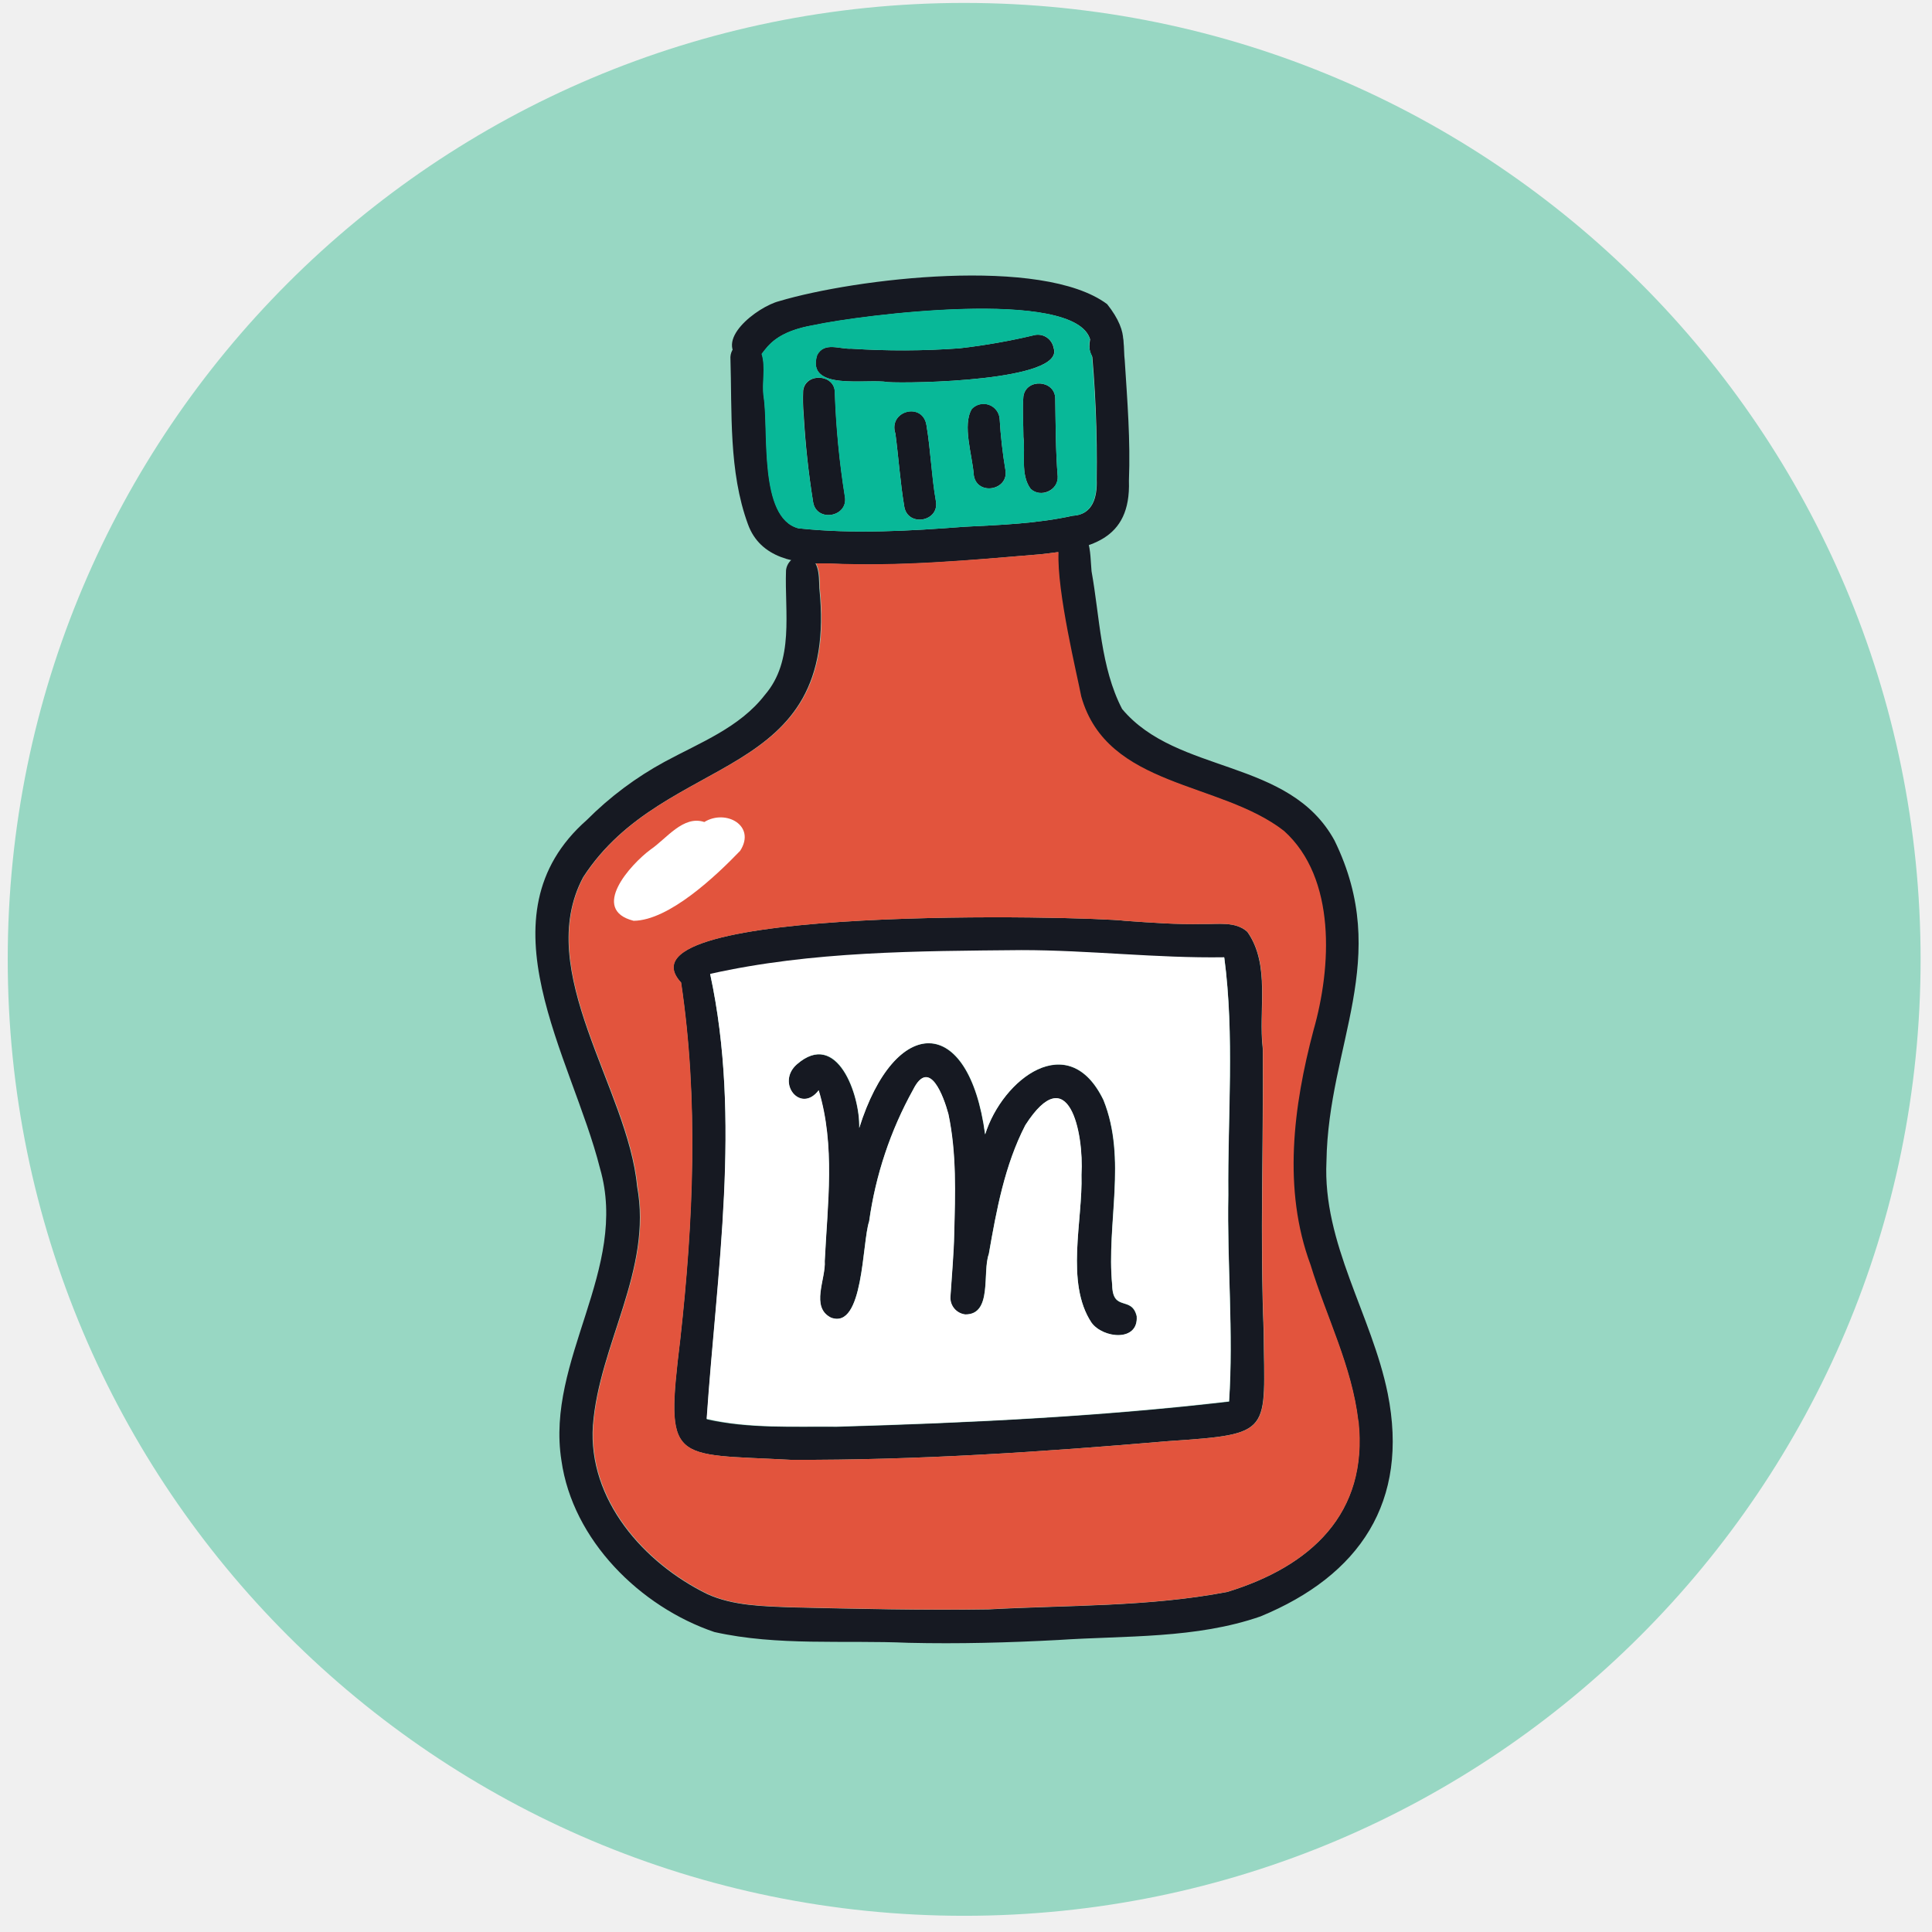
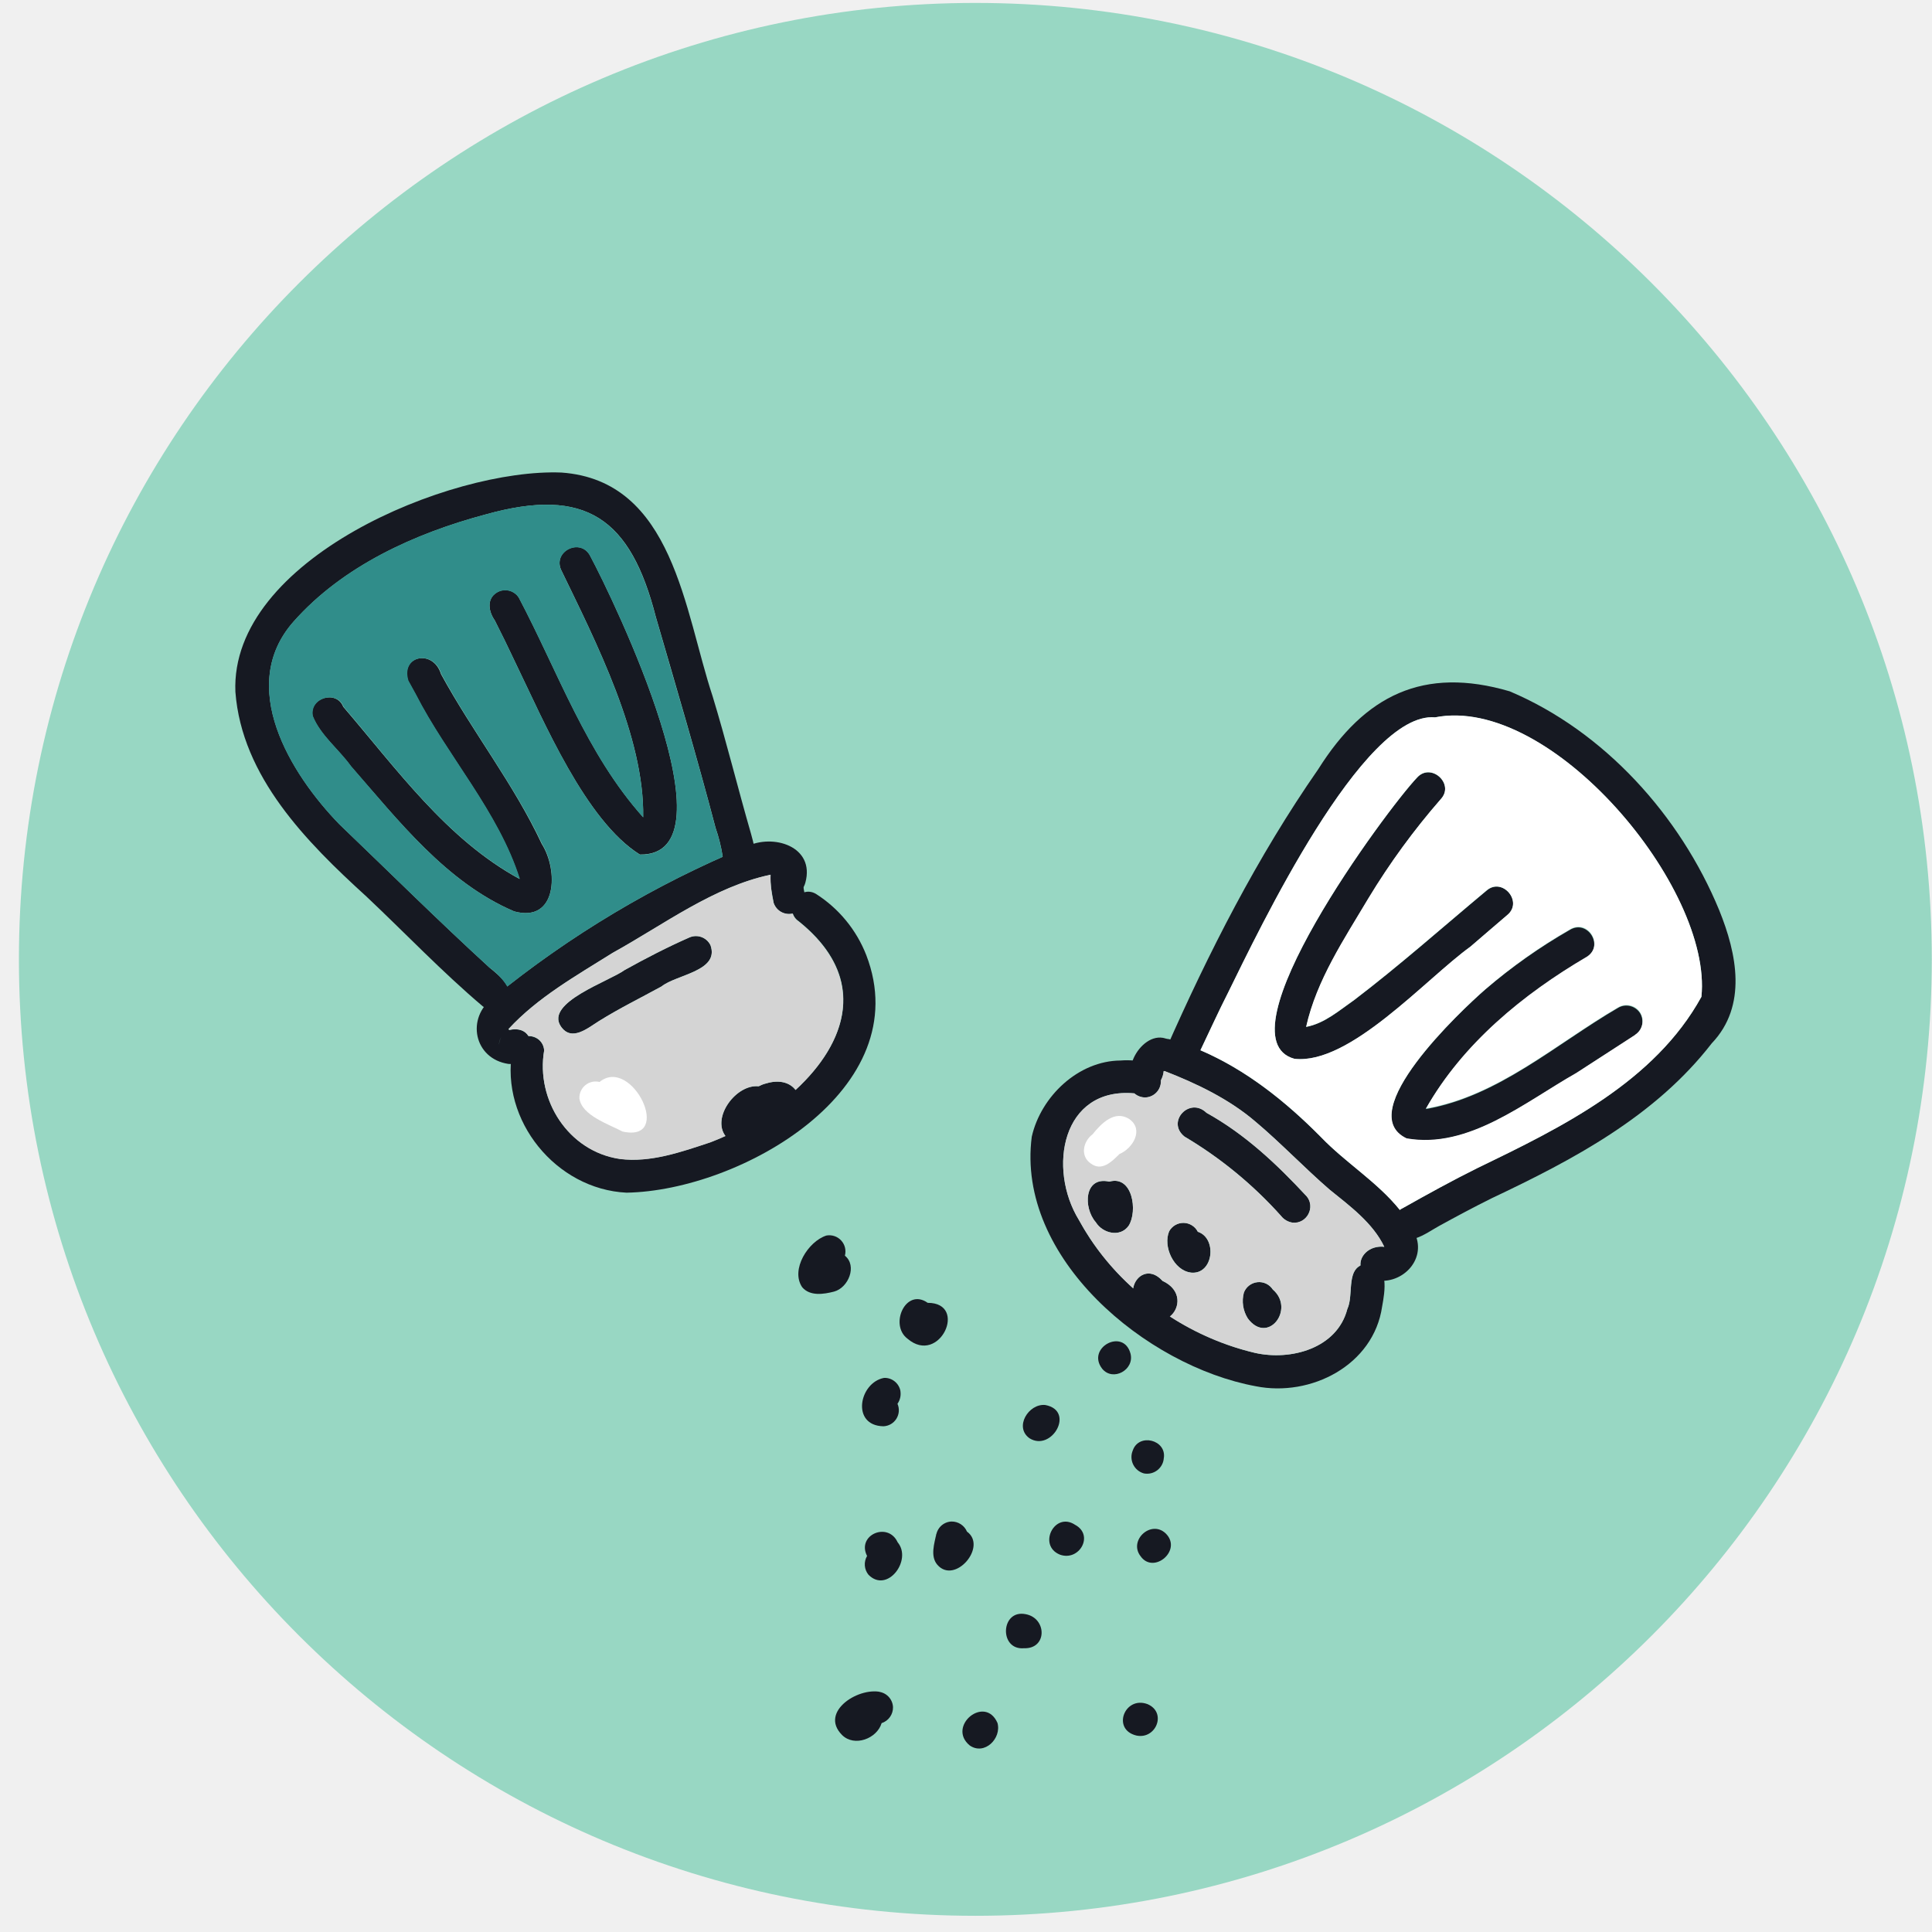
<svg xmlns="http://www.w3.org/2000/svg" width="101" height="101" viewBox="0 0 101 101" fill="none">
-   <path d="M50.404 100.153C78.018 100.153 100.404 77.767 100.404 50.153C100.404 22.539 78.018 0.153 50.404 0.153C22.789 0.153 0.404 22.539 0.404 50.153C0.404 77.767 22.789 100.153 50.404 100.153Z" fill="#98D7C3" />
-   <path d="M43.31 29.462C41.633 29.493 39.74 29.198 39.097 27.395C38.089 24.64 38.273 21.565 38.184 18.666C38.192 18.505 38.246 18.35 38.339 18.219C38.431 18.087 38.559 17.984 38.708 17.922C38.856 17.86 39.019 17.841 39.178 17.867C39.337 17.894 39.485 17.964 39.606 18.071C40.172 18.803 39.8 19.888 39.937 20.757C40.201 22.513 39.674 27.076 41.746 27.619C44.643 27.927 47.539 27.758 50.436 27.537C52.326 27.442 54.227 27.371 56.078 26.963C57.132 26.913 57.369 25.978 57.332 25.078C57.369 22.616 57.263 20.154 57.016 17.705C57.014 17.551 57.054 17.399 57.132 17.266C57.21 17.133 57.322 17.023 57.458 16.95C57.594 16.876 57.747 16.841 57.901 16.849C58.055 16.856 58.204 16.905 58.332 16.991C58.859 17.426 58.719 18.229 58.798 18.834C58.933 20.941 59.101 23.029 59.017 25.133C59.125 28.272 56.953 28.701 54.354 28.98C50.681 29.288 46.989 29.643 43.31 29.462Z" fill="#161922" />
-   <path d="M38.816 18.888C37.178 17.858 39.606 16.028 40.733 15.744C44.706 14.556 54.491 13.374 57.877 15.899C60.352 18.996 56.537 19.931 56.99 17.742C56.2 15.022 44.92 16.486 42.574 16.995C39.327 17.545 40.225 19.222 38.816 18.888ZM58.509 17.724C58.445 17.598 58.355 17.487 58.246 17.398L58.509 17.724ZM58.217 17.387C58.137 17.333 58.047 17.294 57.954 17.271C58.045 17.3 58.134 17.339 58.217 17.387Z" fill="#161922" />
-   <path d="M42.508 26.248C42.266 24.735 42.102 23.211 42.015 21.682C41.978 21.26 41.969 20.836 41.989 20.413C42.123 19.462 43.637 19.557 43.645 20.51C43.709 22.337 43.884 24.158 44.172 25.963C44.354 27.03 42.684 27.325 42.508 26.248Z" fill="#161922" />
-   <path d="M46.401 19.975C45.348 19.777 42.12 20.464 42.715 18.563C43.092 17.852 43.887 18.263 44.503 18.229C46.388 18.352 48.28 18.345 50.164 18.208C51.494 18.055 52.812 17.822 54.114 17.51C54.333 17.473 54.557 17.525 54.738 17.653C54.919 17.781 55.042 17.976 55.08 18.195C55.696 19.927 47.536 20.056 46.401 19.975Z" fill="#161922" />
-   <path d="M47.274 26.485C47.06 25.221 46.979 23.938 46.81 22.669C46.413 21.468 48.256 20.984 48.437 22.248C48.653 23.564 48.701 24.894 48.927 26.198C49.119 27.274 47.455 27.564 47.274 26.485Z" fill="#161922" />
-   <path d="M50.909 24.855C50.836 23.801 50.293 22.222 50.807 21.374C50.92 21.256 51.065 21.173 51.225 21.135C51.384 21.098 51.551 21.108 51.705 21.164C51.859 21.22 51.993 21.319 52.092 21.45C52.191 21.58 52.249 21.737 52.26 21.9C52.312 22.792 52.412 23.679 52.56 24.56C52.755 25.634 51.081 25.932 50.909 24.855Z" fill="#161922" />
-   <path d="M53.877 25.552C53.332 24.812 53.614 23.722 53.501 22.845C53.501 22.153 53.438 21.402 53.501 20.72C53.643 19.77 55.136 19.851 55.165 20.82C55.189 22.184 55.184 23.548 55.294 24.907C55.347 25.626 54.383 26.055 53.877 25.552Z" fill="#161922" />
-   <path d="M47.5 85.882C44.124 85.732 40.654 86.058 37.346 85.318C33.465 84.002 29.934 80.513 29.35 76.35C28.517 71.084 32.894 66.344 31.366 61.078C29.9 55.243 24.968 47.894 30.677 42.867C31.88 41.66 33.252 40.634 34.75 39.821C36.593 38.823 38.666 38.036 39.982 36.332C41.541 34.528 41.012 32.006 41.091 29.82C41.111 29.616 41.205 29.427 41.355 29.286C41.504 29.146 41.699 29.065 41.904 29.057C42.842 29.057 42.81 30.049 42.831 30.739C43.905 41.008 34.795 39.21 30.487 45.853C27.854 50.788 32.838 56.928 33.304 62.018C34.118 66.389 31.319 70.275 30.995 74.52C30.732 78.406 33.655 81.711 36.972 83.335C38.318 83.952 39.914 83.973 41.336 84.028C44.782 84.107 48.229 84.191 51.676 84.136C55.833 83.909 60.052 84.01 64.154 83.225C68.496 81.895 71.542 79.141 71 74.296C70.671 71.442 69.331 68.851 68.472 66.133C67.011 62.184 67.569 57.837 68.63 53.866C69.568 50.59 69.834 45.922 67.09 43.452C63.751 40.843 57.84 41.211 56.486 36.424C56.223 35.042 54.575 28.377 55.66 27.848C57.079 27.216 56.976 28.954 57.063 29.863C57.495 32.253 57.529 34.884 58.661 37.064C61.542 40.508 67.401 39.615 69.765 43.939C72.785 50.116 69.439 54.587 69.344 60.709C69.136 65.007 71.714 68.74 72.546 72.845C73.678 78.504 71.09 82.359 65.897 84.502C62.519 85.676 58.853 85.5 55.328 85.734C52.732 85.874 50.114 85.942 47.5 85.882Z" fill="#161922" />
-   <path d="M41.375 76.318C35.092 75.981 34.763 76.581 35.555 70.038C36.245 63.821 36.517 57.51 35.6 51.364C31.814 47.28 56.855 47.891 58.822 48.139C60.172 48.233 61.52 48.336 62.874 48.304C63.648 48.328 64.583 48.146 65.207 48.715C66.429 50.445 65.77 52.823 66.013 54.821C66.055 59.748 65.862 64.677 66.06 69.606C66.097 74.925 66.605 74.965 61.075 75.338C54.514 75.902 47.931 76.344 41.343 76.315L41.375 76.318ZM43.744 74.591C50.59 74.391 57.495 74.064 64.256 73.274C64.493 69.677 64.148 66.078 64.217 62.478C64.18 58.355 64.551 54.16 64.006 50.077C60.467 50.132 56.944 49.692 53.403 49.703C47.981 49.752 42.444 49.755 37.13 50.945C38.773 58.552 37.47 66.502 36.948 74.198C39.15 74.699 41.496 74.57 43.736 74.591H43.744Z" fill="#161922" />
-   <path d="M57.058 69.14C55.681 67.052 56.618 63.787 56.531 61.42C56.663 59.203 55.849 55.314 53.595 58.829C52.518 60.92 52.089 63.266 51.689 65.562C51.339 66.512 51.894 68.722 50.456 68.722C50.23 68.696 50.022 68.584 49.878 68.408C49.733 68.231 49.663 68.006 49.682 67.779C49.748 66.742 49.861 65.496 49.877 64.514C49.932 62.423 50.009 60.301 49.574 58.245C49.335 57.339 48.592 55.266 47.731 56.97C46.547 59.104 45.768 61.438 45.432 63.856C45.061 64.943 45.151 69.533 43.437 68.89C42.346 68.345 43.173 66.868 43.11 65.928C43.258 62.916 43.668 59.895 42.791 57.004C41.849 58.245 40.551 56.62 41.651 55.648C43.758 53.805 44.969 57.268 44.914 58.971C46.773 53.052 50.643 52.97 51.496 59.306C52.402 56.422 55.862 53.739 57.684 57.513C58.919 60.591 57.829 63.977 58.14 67.181C58.163 68.608 59.159 67.724 59.419 68.808C59.528 70.172 57.663 69.972 57.058 69.14Z" fill="#161922" />
-   <path d="M61.087 75.339C66.616 74.965 66.108 74.925 66.071 69.607C65.874 64.677 66.071 59.748 66.024 54.822C65.782 52.823 66.44 50.446 65.218 48.716C64.594 48.147 63.659 48.329 62.885 48.305C61.532 48.339 60.184 48.234 58.833 48.139C56.866 47.891 31.825 47.281 35.611 51.364C36.528 57.51 36.257 63.822 35.564 70.038C34.774 76.563 35.103 75.984 41.357 76.316C47.94 76.342 54.517 75.9 61.087 75.339ZM71.024 74.286C71.551 79.131 68.507 81.885 64.178 83.215C60.076 84.004 55.857 83.899 51.7 84.126C48.253 84.181 44.806 84.099 41.357 84.018C39.938 83.962 38.342 83.941 36.996 83.325C33.679 81.701 30.759 78.396 31.019 74.51C31.343 70.265 34.142 66.378 33.329 62.008C32.862 56.918 27.865 50.777 30.511 45.843C34.822 39.2 43.94 40.995 42.858 30.729C42.858 30.321 42.858 29.805 42.66 29.452C42.887 29.452 43.113 29.452 43.334 29.452C47.021 29.623 50.707 29.278 54.364 28.978C54.696 28.941 55.023 28.904 55.339 28.859C55.239 30.908 56.318 35.318 56.526 36.411C57.877 41.198 63.788 40.832 67.127 43.439C69.871 45.911 69.605 50.577 68.668 53.853C67.614 57.824 67.048 62.179 68.512 66.12C69.344 68.843 70.684 71.434 71.014 74.288L71.024 74.286Z" fill="#E2543D" />
-   <path d="M57.058 69.141C57.65 69.97 59.528 70.17 59.428 68.798C59.164 67.714 58.172 68.598 58.145 67.171C57.837 63.967 58.935 60.588 57.692 57.505C55.87 53.729 52.41 56.412 51.505 59.296C50.657 52.96 46.786 53.042 44.922 58.961C44.977 57.258 43.776 53.787 41.659 55.638C40.559 56.61 41.857 58.234 42.802 56.994C43.676 59.891 43.266 62.908 43.118 65.918C43.184 66.858 42.357 68.335 43.445 68.88C45.159 69.523 45.069 64.93 45.44 63.846C45.776 61.428 46.555 59.094 47.739 56.96C48.592 55.256 49.335 57.329 49.582 58.234C50.017 60.294 49.94 62.413 49.885 64.504C49.869 65.486 49.756 66.731 49.69 67.769C49.671 67.996 49.741 68.222 49.886 68.398C50.03 68.574 50.238 68.686 50.464 68.712C51.902 68.733 51.346 66.513 51.697 65.552C52.097 63.253 52.526 60.907 53.603 58.819C55.857 55.304 56.671 59.193 56.539 61.41C56.61 63.788 55.681 67.055 57.058 69.141ZM64.209 62.461C64.141 66.063 64.486 69.662 64.249 73.256C57.484 74.046 50.557 74.386 43.737 74.573C41.496 74.552 39.15 74.683 36.941 74.167C37.467 66.468 38.766 58.519 37.125 50.912C42.433 49.722 47.971 49.719 53.395 49.669C56.937 49.669 60.46 50.098 63.999 50.043C64.541 54.145 64.172 58.345 64.209 62.463V62.461Z" fill="white" />
-   <path d="M42.507 26.247C42.683 27.324 44.35 27.037 44.163 25.963C43.874 24.157 43.698 22.335 43.637 20.507C43.637 19.556 42.112 19.454 41.978 20.412C41.958 20.835 41.966 21.259 42.004 21.681C42.094 23.211 42.262 24.735 42.507 26.247ZM47.273 26.489C47.455 27.564 49.116 27.279 48.926 26.205C48.687 24.889 48.663 23.572 48.437 22.255C48.255 20.994 46.412 21.465 46.809 22.679C46.978 23.943 47.06 25.226 47.273 26.484V26.489ZM50.909 24.854C51.091 25.931 52.752 25.644 52.56 24.57C52.412 23.689 52.312 22.802 52.26 21.91C52.25 21.747 52.192 21.589 52.094 21.458C51.995 21.326 51.861 21.226 51.706 21.17C51.552 21.114 51.384 21.105 51.224 21.143C51.065 21.181 50.919 21.264 50.806 21.384C50.29 22.232 50.836 23.804 50.909 24.854ZM46.401 19.975C47.536 20.057 55.696 19.928 55.091 18.195C55.053 17.977 54.93 17.782 54.749 17.654C54.568 17.525 54.343 17.474 54.124 17.511C52.823 17.822 51.504 18.055 50.175 18.208C48.29 18.346 46.399 18.353 44.513 18.229C43.897 18.264 43.099 17.853 42.725 18.564C42.128 20.465 45.34 19.778 46.401 19.975ZM53.877 25.552C53.999 25.665 54.152 25.738 54.316 25.764C54.48 25.79 54.649 25.767 54.8 25.698C54.951 25.629 55.079 25.517 55.166 25.376C55.254 25.235 55.298 25.07 55.293 24.904C55.185 23.546 55.188 22.182 55.164 20.818C55.135 19.849 53.642 19.765 53.5 20.718C53.447 21.402 53.5 22.15 53.5 22.843C53.619 23.722 53.332 24.812 53.877 25.552ZM57.076 18.585C57.269 20.744 57.349 22.911 57.313 25.078C57.35 25.979 57.11 26.921 56.06 26.963C54.216 27.372 52.307 27.443 50.417 27.537C47.52 27.759 44.624 27.927 41.728 27.619C39.647 27.077 40.187 22.513 39.919 20.757C39.808 20.046 40.035 19.193 39.811 18.503C40.169 18.04 40.638 17.316 42.56 16.986C44.906 16.478 56.178 15.014 56.976 17.734C56.901 18.02 56.937 18.324 57.076 18.585Z" fill="#08B898" />
-   <path d="M33.125 48.137C30.829 47.555 32.949 45.196 34.015 44.408C34.837 43.85 35.719 42.605 36.82 42.973C37.939 42.281 39.542 43.16 38.694 44.477C37.438 45.785 34.977 48.118 33.125 48.137Z" fill="white" />
+   <path d="M50.989 100.153C78.603 100.153 100.989 77.767 100.989 50.153C100.989 22.539 78.603 0.153 50.989 0.153C23.374 0.153 0.989 22.539 0.989 50.153C0.989 77.767 23.374 100.153 50.989 100.153Z" fill="#98D7C3" />
+   <path d="M72.907 64.314C72.859 64.207 72.833 64.092 72.83 63.975C72.827 63.858 72.847 63.742 72.889 63.633C72.932 63.524 72.995 63.424 73.076 63.34C73.158 63.256 73.255 63.189 73.362 63.142C74.642 62.421 75.922 61.713 77.236 61.062C81.638 58.935 86.496 56.562 88.945 52.11C89.537 46.414 81.08 36.311 75.021 37.504C71.243 37.172 65.79 48.676 64.197 51.904C63.549 53.179 62.959 54.524 62.324 55.788C61.729 56.475 60.55 55.72 60.937 54.89C63.183 49.793 65.729 44.792 68.915 40.211C71.348 36.343 74.416 34.823 78.921 36.14C83.871 38.231 87.842 42.646 89.875 47.581C90.799 49.858 91.357 52.584 89.485 54.543C86.528 58.363 82.241 60.628 77.981 62.642C77.051 63.103 76.138 63.593 75.232 64.09C74.534 64.472 73.457 65.344 72.907 64.314Z" fill="#161922" />
+   <path d="M71.785 66.9C70.561 66.418 71.185 65.057 72.367 65.181C71.777 63.941 70.569 63.048 69.513 62.197C68.228 61.089 66.927 59.725 65.656 58.658C64.278 57.471 62.551 56.642 60.89 56.002C59.76 55.873 59.971 54.185 61.098 54.319C64.192 55.183 66.803 57.173 69.039 59.425C70.661 61.126 72.939 62.321 73.974 64.504C74.608 65.91 73.194 67.261 71.785 66.9Z" fill="#161922" />
+   <path d="M59.873 56.92C58.206 56.559 59.575 53.858 60.926 54.287C61.716 54.569 61.579 55.701 60.842 55.959C60.805 56.496 60.442 56.983 59.873 56.92Z" fill="#161922" />
+   <path d="M65.65 72.469C59.915 71.416 53.114 65.768 53.938 59.425C54.414 57.318 56.373 55.451 58.588 55.441C59.441 55.37 60.886 55.551 60.676 56.726C60.687 56.669 60.693 56.612 60.694 56.554C60.688 56.767 60.601 56.97 60.452 57.122C60.303 57.274 60.101 57.364 59.889 57.373C59.674 57.378 59.465 57.301 59.304 57.16C55.496 56.82 54.757 61.11 56.407 63.782C58.272 67.227 61.821 69.838 65.608 70.726C67.482 71.15 69.9 70.492 70.437 68.435C70.808 67.645 70.292 66.165 71.49 66.065C72.654 66.086 72.396 67.521 72.254 68.301C71.811 71.368 68.53 73.046 65.65 72.469Z" fill="#161922" />
+   <path d="M57.282 63.893C56.626 63.148 56.66 61.476 57.993 61.773C59.209 61.426 59.486 63.316 59.006 64.077C58.567 64.704 57.645 64.483 57.282 63.893Z" fill="#161922" />
+   <path d="M62.245 66.525C61.355 66.404 60.786 65.154 61.121 64.364C61.195 64.229 61.305 64.117 61.438 64.04C61.572 63.963 61.724 63.923 61.878 63.926C62.032 63.929 62.182 63.973 62.313 64.055C62.444 64.137 62.549 64.253 62.619 64.39C63.649 64.732 63.435 66.665 62.245 66.525Z" fill="#161922" />
+   <path d="M65.228 68.919C65.104 68.721 65.022 68.499 64.987 68.267C64.951 68.036 64.964 67.8 65.023 67.574C65.079 67.426 65.176 67.298 65.301 67.202C65.426 67.106 65.576 67.046 65.733 67.03C65.889 67.014 66.048 67.041 66.19 67.109C66.333 67.177 66.453 67.283 66.539 67.416C67.724 68.429 66.281 70.336 65.228 68.919Z" fill="#161922" />
+   <path d="M59.549 68.332C58.651 67.339 59.797 65.873 60.774 66.963C62.596 67.8 60.85 70.183 59.549 68.332Z" fill="#161922" />
+   <path d="M67.677 55.358C63.667 54.273 72.483 42.327 74.086 40.647C74.816 39.857 76.061 40.981 75.321 41.779C73.916 43.392 72.654 45.124 71.548 46.956C70.279 49.091 68.833 51.235 68.286 53.686C69.249 53.502 70.01 52.83 70.795 52.282C73.178 50.466 75.421 48.472 77.723 46.553C78.547 45.852 79.645 47.143 78.802 47.838C78.155 48.38 77.52 48.938 76.875 49.489C74.523 51.187 70.584 55.669 67.677 55.358Z" fill="#161922" />
+   <path d="M73.525 59.527C70.684 58.184 76.348 52.863 77.643 51.731C79.013 50.558 80.489 49.517 82.054 48.621C82.994 48.036 83.879 49.453 82.947 50.045C79.613 52.002 76.466 54.582 74.536 57.979C78.315 57.326 81.34 54.582 84.574 52.697C84.763 52.58 84.991 52.542 85.208 52.592C85.425 52.641 85.614 52.773 85.735 52.96C85.852 53.15 85.89 53.378 85.84 53.595C85.791 53.812 85.659 54.001 85.472 54.121C84.447 54.796 83.415 55.438 82.391 56.12C79.695 57.642 76.756 60.096 73.525 59.527Z" fill="#161922" />
+   <path d="M67.583 63.918C67.339 63.885 67.118 63.757 66.966 63.563C65.506 61.932 63.806 60.534 61.924 59.416C60.95 58.647 62.187 57.309 63.072 58.173C65.105 59.303 66.758 60.864 68.307 62.539C68.804 63.076 68.296 64.021 67.583 63.918Z" fill="#161922" />
+   <path d="M25.245 52.613C23.11 50.809 21.185 48.779 19.152 46.865C16.029 44.021 12.641 40.611 12.306 36.169C12.017 29.247 23.523 24.47 29.353 24.704C35.212 25.123 35.78 31.967 37.252 36.393C37.979 38.779 38.569 41.198 39.264 43.597C39.388 44.068 39.596 44.679 39.301 45.108C38.945 45.769 37.763 45.474 37.779 44.766C37.701 44.259 37.576 43.76 37.408 43.276C36.441 39.59 35.351 35.919 34.285 32.248C32.968 27.106 30.643 25.429 25.395 26.893C21.685 27.883 17.925 29.592 15.355 32.488C12.367 35.858 15.168 40.443 17.752 43.099C20.361 45.598 22.926 48.147 25.59 50.583C26.148 51.041 27.044 51.744 26.38 52.492C26.238 52.646 26.044 52.743 25.835 52.766C25.627 52.788 25.417 52.733 25.245 52.613Z" fill="#161922" />
+   <path d="M26.883 47.646C23.325 46.129 20.826 42.888 18.333 40.049C17.704 39.17 16.753 38.446 16.34 37.437C16.145 36.481 17.59 36.05 17.943 36.95C20.724 40.186 23.346 43.88 27.159 45.95C26.059 42.448 23.354 39.494 21.716 36.281L21.332 35.584C20.921 34.267 22.649 33.919 23.054 35.241C24.703 38.267 26.862 40.995 28.32 44.117C29.197 45.489 29.137 48.257 26.883 47.646Z" fill="#161922" />
+   <path d="M33.449 44.671C30.611 42.901 28.425 37.688 26.956 34.665C26.605 33.916 26.242 33.172 25.868 32.435C25.547 31.982 25.421 31.316 25.966 30.976C26.154 30.859 26.381 30.821 26.598 30.87C26.814 30.919 27.003 31.052 27.122 31.239C29.181 35.144 30.655 39.402 33.623 42.722C33.697 38.525 31.153 33.549 29.336 29.794C28.878 28.801 30.376 28.085 30.863 29.078C32.064 31.326 38.565 44.763 33.449 44.671Z" fill="#161922" />
+   <path d="M26.585 55.62C24.773 55.356 24.341 53.2 25.795 52.146C29.788 48.895 34.233 46.242 38.989 44.271C40.411 43.552 42.623 44.245 42.102 46.143C41.802 47.249 40.172 46.796 40.474 45.695C37.404 46.272 34.737 48.328 32.03 49.813C30.134 51.004 28.102 52.144 26.58 53.8C26.59 53.818 26.603 53.834 26.619 53.847C28.189 53.502 28.049 55.73 26.585 55.62ZM26.087 54.611C26.095 54.478 26.132 54.349 26.195 54.232C26.137 54.33 26.101 54.44 26.09 54.553L26.087 54.611Z" fill="#161922" />
+   <path d="M32.754 62.35C29.068 62.173 26.14 58.569 26.782 54.943C26.843 53.89 28.417 53.911 28.451 54.964V54.94C28.451 54.927 28.451 54.914 28.451 54.898C27.998 57.502 29.713 60.183 32.401 60.581C34.015 60.788 35.635 60.212 37.141 59.712C41.954 57.882 47.233 52.563 41.767 48.168C40.911 47.599 41.767 46.214 42.652 46.728C43.847 47.488 44.769 48.608 45.285 49.927C47.992 56.95 38.713 62.245 32.754 62.35Z" fill="#161922" />
+   <path d="M29.316 53.652C28.487 52.407 31.846 51.301 32.655 50.711C33.755 50.1 34.874 49.521 36.028 49.013C36.23 48.921 36.46 48.911 36.668 48.986C36.877 49.062 37.048 49.216 37.144 49.416C37.623 50.769 35.362 50.943 34.582 51.57C33.492 52.167 32.376 52.715 31.32 53.376C30.735 53.742 29.877 54.482 29.316 53.652Z" fill="#161922" />
+   <path d="M38.087 59.564C36.923 58.542 38.716 56.252 40.033 56.894C41.086 56.367 42.366 57.26 41.418 58.308C41.11 58.571 40.707 58.672 40.364 58.869C39.688 59.248 38.898 60.083 38.087 59.564Z" fill="#161922" />
+   <path d="M40.445 47.202C40.356 46.659 40.2 46.051 40.322 45.508C40.378 45.363 40.474 45.236 40.598 45.143C40.723 45.049 40.871 44.991 41.026 44.977C41.181 44.962 41.338 44.991 41.477 45.06C41.617 45.13 41.735 45.236 41.817 45.369C42.012 45.701 41.957 46.125 42.02 46.493C42.141 46.999 42.062 47.573 41.493 47.749C41.282 47.812 41.054 47.791 40.858 47.688C40.662 47.586 40.514 47.411 40.445 47.202Z" fill="#161922" />
+   <path d="M38.635 60.235C36.96 59.517 38.832 56.912 40.046 56.639C41.944 56.065 42.416 58.347 40.715 58.276C40.236 58.203 39.843 58.803 39.696 59.214C39.733 59.804 39.272 60.396 38.635 60.235Z" fill="#161922" />
+   <path d="M41.936 67.292C41.312 66.371 42.254 64.894 43.2 64.591C43.34 64.565 43.485 64.575 43.621 64.62C43.756 64.665 43.878 64.744 43.975 64.85C44.072 64.955 44.141 65.083 44.174 65.222C44.208 65.361 44.206 65.506 44.169 65.644C44.822 66.171 44.356 67.319 43.602 67.521C43.06 67.661 42.344 67.774 41.936 67.292Z" fill="#161922" />
+   <path d="M46.184 74.562C44.477 74.53 44.912 72.269 46.221 72.032C46.442 72.025 46.658 72.106 46.82 72.258C46.982 72.409 47.078 72.618 47.087 72.84C47.085 72.793 47.078 72.746 47.066 72.7C47.089 72.819 47.087 72.94 47.062 73.058C47.036 73.175 46.988 73.287 46.918 73.385C46.973 73.51 46.997 73.647 46.987 73.783C46.977 73.92 46.934 74.052 46.862 74.168C46.789 74.284 46.69 74.38 46.572 74.449C46.453 74.518 46.32 74.556 46.184 74.562Z" fill="#161922" />
+   <path d="M45.402 82.324C45.291 82.188 45.224 82.02 45.211 81.845C45.198 81.669 45.239 81.494 45.328 81.342C44.77 80.244 46.421 79.531 46.926 80.626C47.706 81.555 46.381 83.32 45.402 82.324Z" fill="#161922" />
+   <path d="M48.998 81.798C48.621 81.347 48.848 80.689 48.95 80.181C48.95 80.215 48.95 80.252 48.932 80.289V80.331C48.946 80.123 49.036 79.927 49.185 79.781C49.334 79.635 49.532 79.55 49.74 79.541C49.913 79.539 50.082 79.587 50.226 79.681C50.37 79.775 50.484 79.909 50.551 80.068C51.636 80.852 49.912 82.864 48.998 81.798Z" fill="#161922" />
+   <path d="M44.025 90.706C42.779 89.463 44.991 88.106 46.157 88.486C46.073 88.456 45.984 88.44 45.894 88.438C46.102 88.452 46.297 88.541 46.443 88.69C46.589 88.839 46.675 89.036 46.684 89.244C46.688 89.429 46.632 89.61 46.525 89.761C46.418 89.912 46.265 90.024 46.089 90.081C45.847 90.89 44.67 91.34 44.025 90.706Z" fill="#161922" />
+   <path d="M57.616 71.55C56.776 70.455 58.732 69.404 59.099 70.76C59.322 71.611 58.179 72.245 57.616 71.55Z" fill="#161922" />
+   <path d="M53.819 75.188C53.003 74.606 53.774 73.361 54.646 73.45C56.226 73.751 54.98 75.915 53.819 75.188Z" fill="#161922" />
+   <path d="M55.407 81.272C54.233 80.792 55.128 79.004 56.197 79.71C57.216 80.25 56.423 81.643 55.407 81.272Z" fill="#161922" />
+   <path d="M59.546 81.221C59.564 81.253 59.58 81.284 59.62 81.347C58.993 80.521 60.173 79.439 60.936 80.16C61.874 81.074 60.175 82.435 59.546 81.221Z" fill="#161922" />
+   <path d="M53.534 86.165C52.218 86.283 52.305 84.121 53.619 84.385C54.738 84.593 54.751 86.209 53.534 86.165Z" fill="#161922" />
+   <path d="M50.696 91.249C49.482 90.251 51.486 88.579 52.145 90.069C52.371 90.875 51.468 91.783 50.696 91.249Z" fill="#161922" />
+   <path d="M59.407 90.729C58.108 90.416 58.788 88.644 59.986 89.086C61.016 89.521 60.434 90.948 59.407 90.729Z" fill="#161922" />
+   <path d="M59.802 77.027C59.68 76.993 59.566 76.934 59.469 76.853C59.372 76.772 59.293 76.671 59.238 76.557C59.183 76.443 59.153 76.319 59.149 76.192C59.146 76.066 59.17 75.94 59.22 75.823C59.541 74.904 60.989 75.27 60.842 76.226V76.205C60.836 76.331 60.804 76.454 60.746 76.566C60.689 76.677 60.608 76.775 60.51 76.853C60.411 76.931 60.297 76.987 60.175 77.017C60.053 77.047 59.925 77.05 59.802 77.027Z" fill="#161922" />
+   <path d="M47.445 69.986C46.476 69.264 47.347 67.295 48.498 68.109C50.636 68.106 49.117 71.413 47.445 69.986Z" fill="#161922" />
+   <path d="M78.797 47.831C79.639 47.136 78.533 45.843 77.717 46.546C75.416 48.466 73.172 50.459 70.789 52.276C69.999 52.823 69.244 53.497 68.28 53.679C68.828 51.225 70.273 49.084 71.543 46.946C72.65 45.117 73.915 43.386 75.321 41.775C76.061 40.985 74.813 39.842 74.086 40.64C72.483 42.322 63.667 54.269 67.674 55.351C70.571 55.664 74.52 51.183 76.872 49.485C77.512 48.94 78.149 48.381 78.797 47.831ZM85.482 54.09C85.669 53.969 85.802 53.78 85.851 53.563C85.9 53.346 85.862 53.118 85.745 52.929C85.625 52.742 85.436 52.609 85.219 52.56C85.001 52.511 84.774 52.548 84.584 52.665C81.348 54.551 78.325 57.294 74.547 57.947C76.477 54.548 79.623 51.97 82.957 50.014C83.889 49.421 83.004 48.005 82.064 48.589C80.499 49.489 79.022 50.535 77.654 51.712C76.356 52.844 70.695 58.166 73.536 59.509C76.766 60.078 79.705 57.623 82.412 56.086C83.426 55.428 84.45 54.772 85.482 54.098V54.09ZM75.021 37.501C81.077 36.298 89.537 46.412 88.945 52.11C86.496 56.562 81.638 58.935 77.238 61.062C75.921 61.715 74.642 62.421 73.359 63.142C73.294 63.171 73.233 63.208 73.178 63.253C72.016 61.797 70.321 60.77 69.038 59.425C67.214 57.581 65.139 55.922 62.756 54.904C63.232 53.906 63.696 52.884 64.196 51.902C65.789 48.673 71.242 37.169 75.021 37.501Z" fill="white" />
+   <path d="M26.883 47.647C29.137 48.258 29.198 45.49 28.342 44.118C26.872 40.995 24.713 38.267 23.076 35.242C22.673 33.925 20.943 34.255 21.354 35.584L21.738 36.282C23.376 39.495 26.08 42.449 27.181 45.951C23.357 43.881 20.735 40.187 17.965 36.951C17.612 36.05 16.166 36.482 16.361 37.438C16.767 38.447 17.725 39.171 18.354 40.05C20.827 42.889 23.326 46.13 26.883 47.647ZM29.337 29.805C31.154 33.559 33.697 38.536 33.624 42.733C30.656 39.416 29.182 35.153 27.123 31.25C27.004 31.063 26.815 30.93 26.599 30.881C26.382 30.832 26.155 30.87 25.967 30.987C25.422 31.324 25.548 31.993 25.869 32.446C26.247 33.183 26.609 33.926 26.957 34.676C28.429 37.686 30.611 42.902 33.45 44.682C38.566 44.766 32.068 31.329 30.864 29.091C30.377 28.096 28.892 28.812 29.337 29.805ZM37.763 44.766V44.8C33.75 46.583 29.974 48.858 26.522 51.572C26.279 51.183 25.961 50.846 25.585 50.583C22.92 48.147 20.356 45.598 17.746 43.099C15.163 40.442 12.361 35.858 15.35 32.488C17.92 29.591 21.669 27.883 25.39 26.892C30.638 25.428 32.952 27.106 34.279 32.248C35.333 35.919 36.436 39.579 37.402 43.276C37.572 43.76 37.697 44.259 37.776 44.766H37.763Z" fill="#308D8A" />
+   <path d="M59.004 64.077C59.486 63.316 59.21 61.425 57.993 61.773C56.661 61.475 56.627 63.148 57.285 63.893C57.645 64.483 58.567 64.704 59.004 64.077ZM60.695 56.562C60.695 56.588 60.695 56.615 60.695 56.644C60.692 56.617 60.695 56.588 60.695 56.562ZM62.245 66.531C63.436 66.665 63.654 64.733 62.619 64.396C62.55 64.258 62.444 64.142 62.313 64.061C62.183 63.979 62.032 63.934 61.878 63.931C61.724 63.929 61.572 63.968 61.439 64.045C61.306 64.122 61.196 64.234 61.121 64.369C60.787 65.162 61.355 66.41 62.245 66.526V66.531ZM65.226 68.919C66.279 70.338 67.725 68.43 66.543 67.413C66.457 67.281 66.336 67.174 66.194 67.106C66.052 67.038 65.893 67.011 65.736 67.028C65.579 67.045 65.43 67.105 65.305 67.201C65.18 67.297 65.085 67.426 65.029 67.574C64.968 67.8 64.954 68.036 64.988 68.267C65.023 68.499 65.105 68.721 65.229 68.919H65.226ZM67.583 63.916C67.748 63.93 67.914 63.895 68.059 63.815C68.205 63.735 68.323 63.614 68.4 63.467C68.478 63.321 68.51 63.154 68.493 62.989C68.477 62.824 68.412 62.668 68.307 62.539C66.748 60.867 65.105 59.306 63.072 58.176C62.188 57.323 60.953 58.65 61.924 59.422C63.807 60.536 65.507 61.932 66.967 63.561C67.117 63.757 67.338 63.886 67.583 63.919V63.916ZM72.367 65.178C71.606 65.093 71.077 65.63 71.122 66.152C70.398 66.513 70.761 67.732 70.432 68.432C69.905 70.489 67.478 71.147 65.603 70.723C64.023 70.348 62.52 69.705 61.158 68.822C61.685 68.408 61.8 67.434 60.774 66.96C60.102 66.212 59.352 66.668 59.239 67.35C58.098 66.329 57.139 65.122 56.403 63.779C54.757 61.096 55.497 56.818 59.299 57.157C59.459 57.299 59.667 57.375 59.881 57.37C60.093 57.361 60.294 57.271 60.444 57.12C60.593 56.969 60.68 56.767 60.687 56.554C60.689 56.526 60.689 56.498 60.687 56.47C60.767 56.322 60.817 56.159 60.832 55.991H60.882C62.543 56.631 64.27 57.46 65.647 58.648C66.919 59.714 68.22 61.078 69.505 62.186C70.569 63.047 71.777 63.94 72.367 65.18V65.178Z" fill="#D4D4D4" />
+   <path d="M34.582 51.569C35.359 50.943 37.623 50.779 37.144 49.416C37.048 49.216 36.877 49.062 36.668 48.986C36.459 48.911 36.23 48.92 36.028 49.013C34.874 49.521 33.755 50.1 32.655 50.711C31.846 51.301 28.487 52.407 29.316 53.652C29.877 54.482 30.722 53.742 31.32 53.373C32.376 52.715 33.492 52.167 34.582 51.569ZM41.757 48.178C45.444 51.143 44.246 54.529 41.592 56.98C41.328 56.633 40.801 56.409 40.054 56.638C39.919 56.67 39.79 56.721 39.669 56.788C38.492 56.659 37.186 58.41 37.926 59.39C37.663 59.508 37.4 59.621 37.136 59.721C35.62 60.222 34 60.798 32.397 60.59C29.719 60.193 28.005 57.512 28.447 54.911C28.446 54.924 28.446 54.937 28.447 54.95C28.447 54.844 28.426 54.739 28.384 54.641C28.342 54.543 28.281 54.454 28.205 54.38C28.128 54.306 28.037 54.249 27.938 54.211C27.838 54.173 27.732 54.156 27.626 54.16C27.468 53.897 27.139 53.726 26.628 53.839C26.612 53.826 26.598 53.81 26.588 53.792C28.11 52.136 30.143 50.995 32.039 49.805C34.672 48.349 37.305 46.353 40.28 45.727C40.273 46.22 40.327 46.713 40.441 47.193C40.506 47.394 40.645 47.563 40.828 47.667C41.012 47.771 41.228 47.803 41.434 47.757C41.488 47.931 41.603 48.081 41.757 48.178Z" fill="#D4D4D4" />
+   <path d="M32.544 59.153C31.822 58.769 30.416 58.316 30.29 57.426C30.284 57.294 30.309 57.162 30.363 57.041C30.417 56.92 30.498 56.814 30.6 56.73C30.703 56.646 30.823 56.587 30.952 56.558C31.081 56.529 31.215 56.53 31.343 56.562C33.031 55.182 35.251 59.759 32.544 59.153Z" fill="white" />
+   <path d="M57.016 60.819C56.46 60.435 56.621 59.666 57.116 59.3C57.569 58.729 58.285 58.002 59.049 58.51C59.807 59.06 59.22 60.037 58.522 60.33C58.119 60.732 57.593 61.259 57.016 60.819Z" fill="white" />
</svg>
